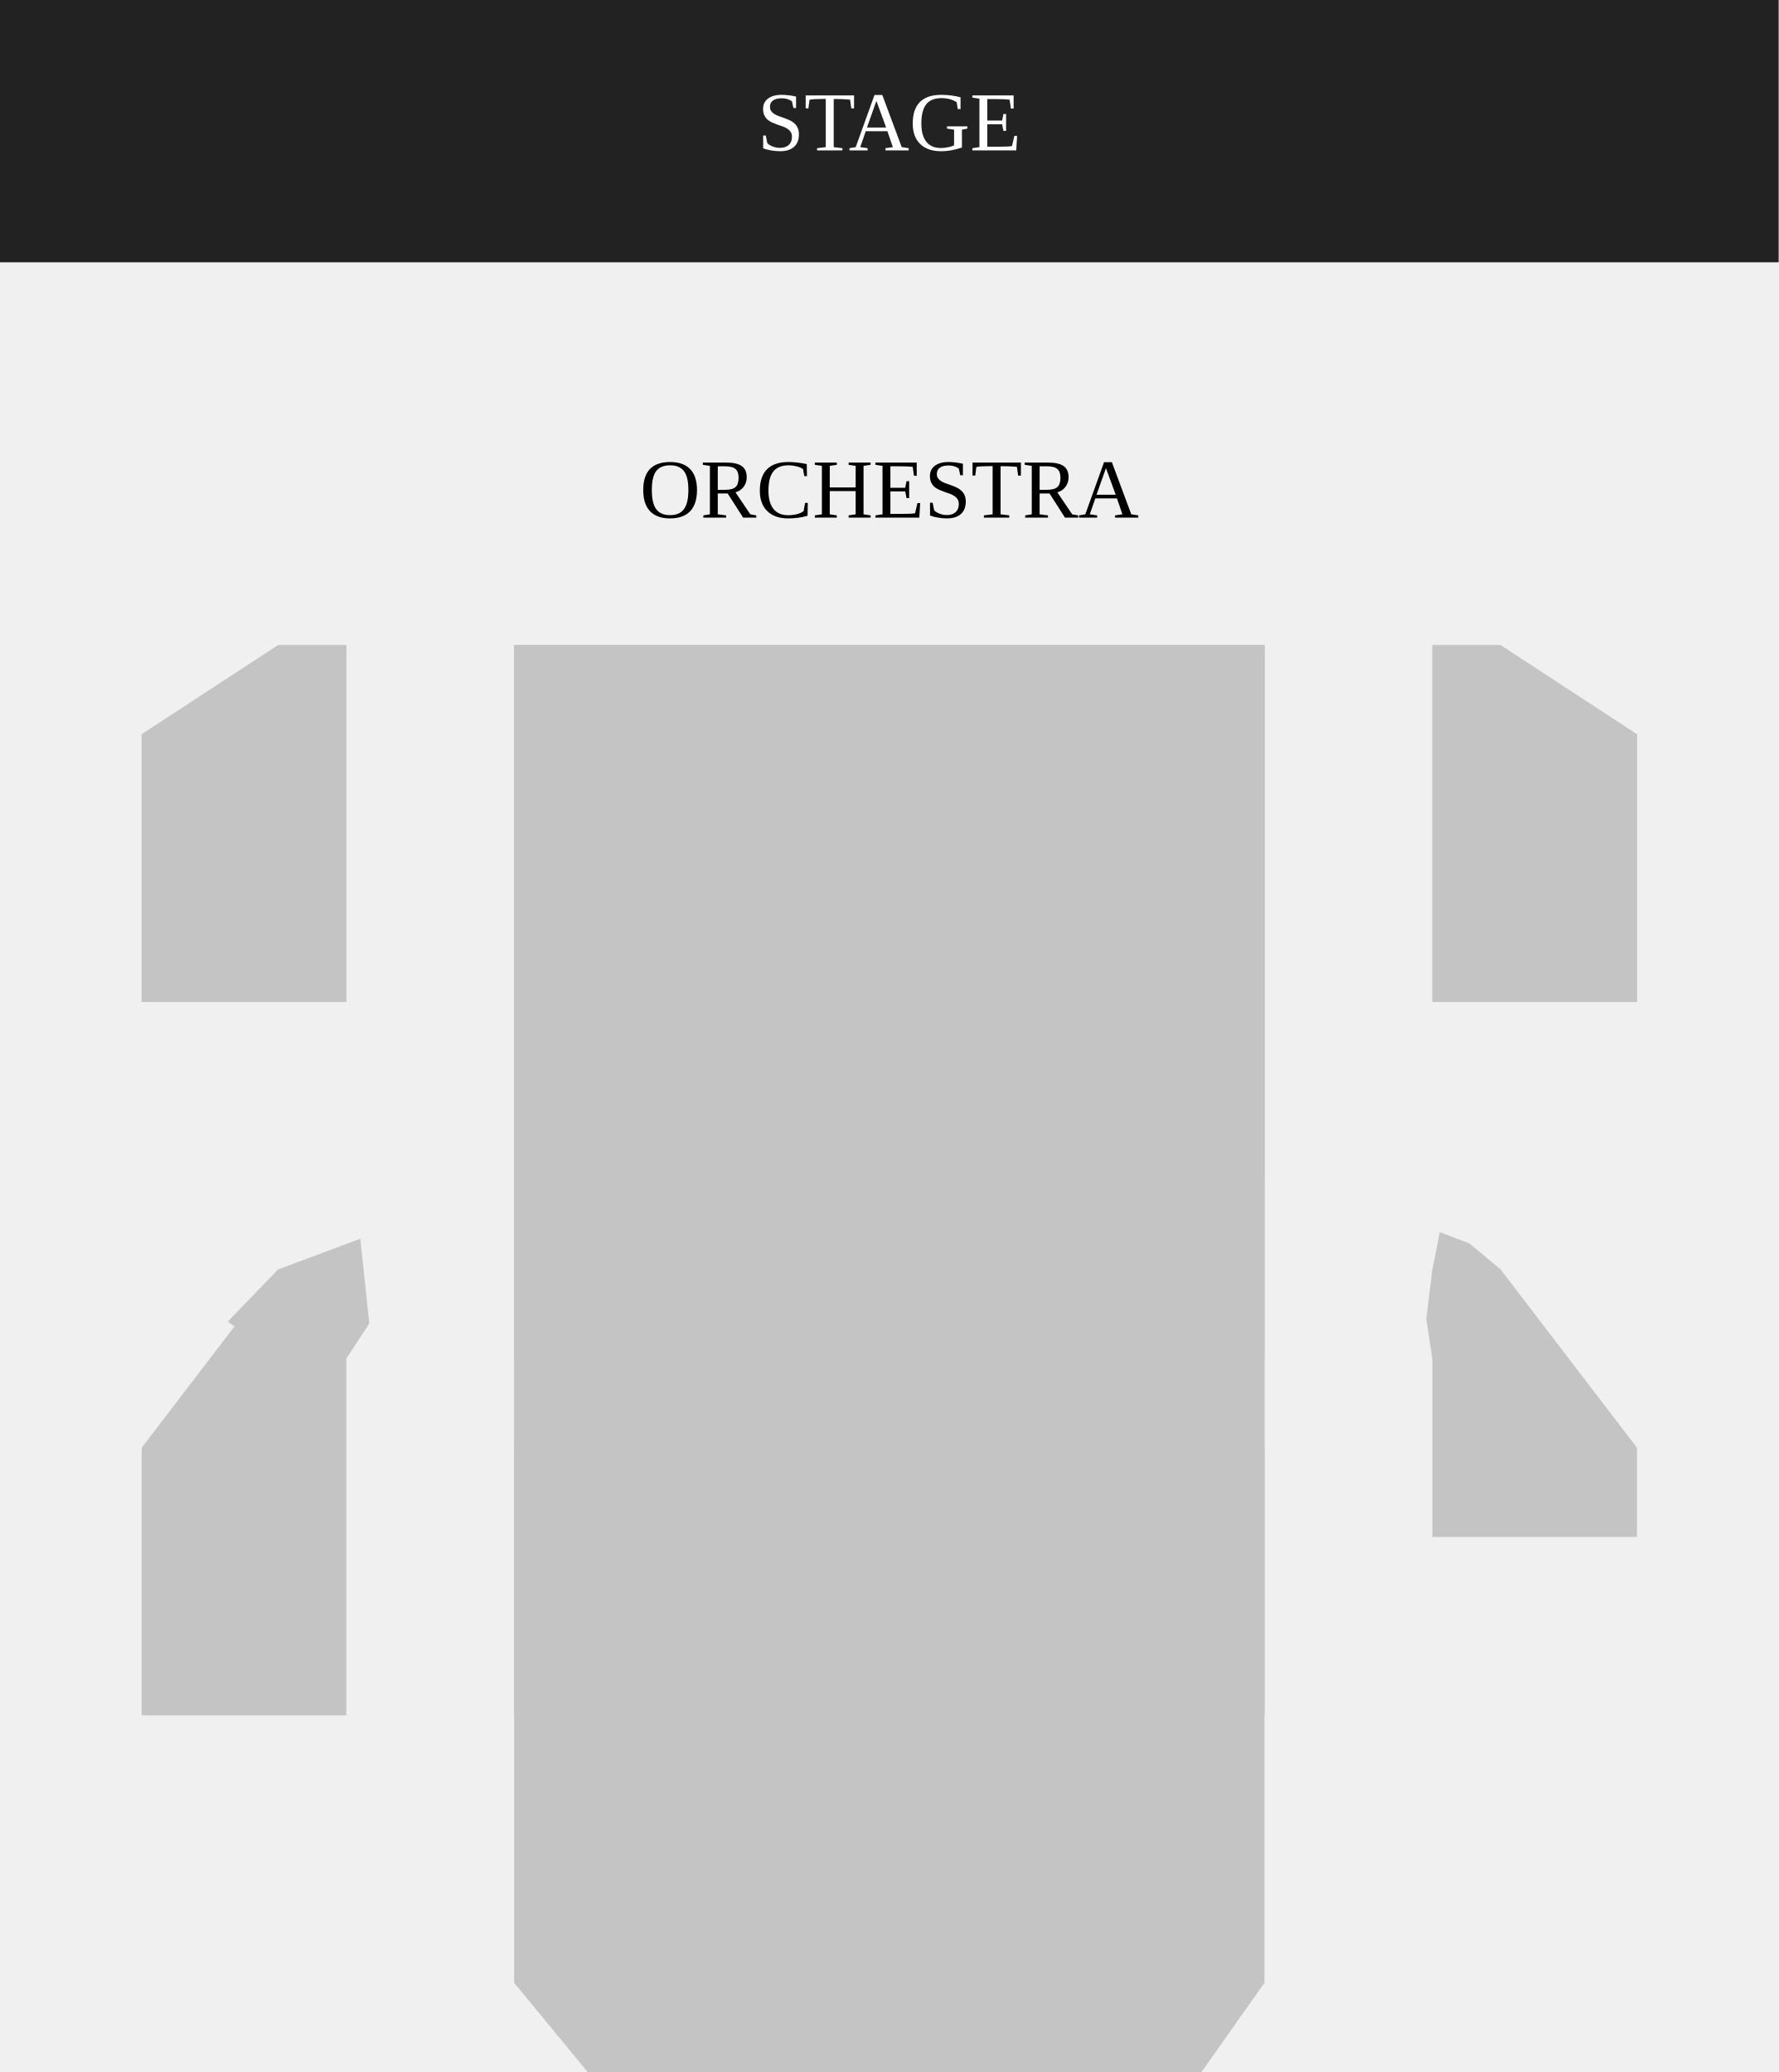
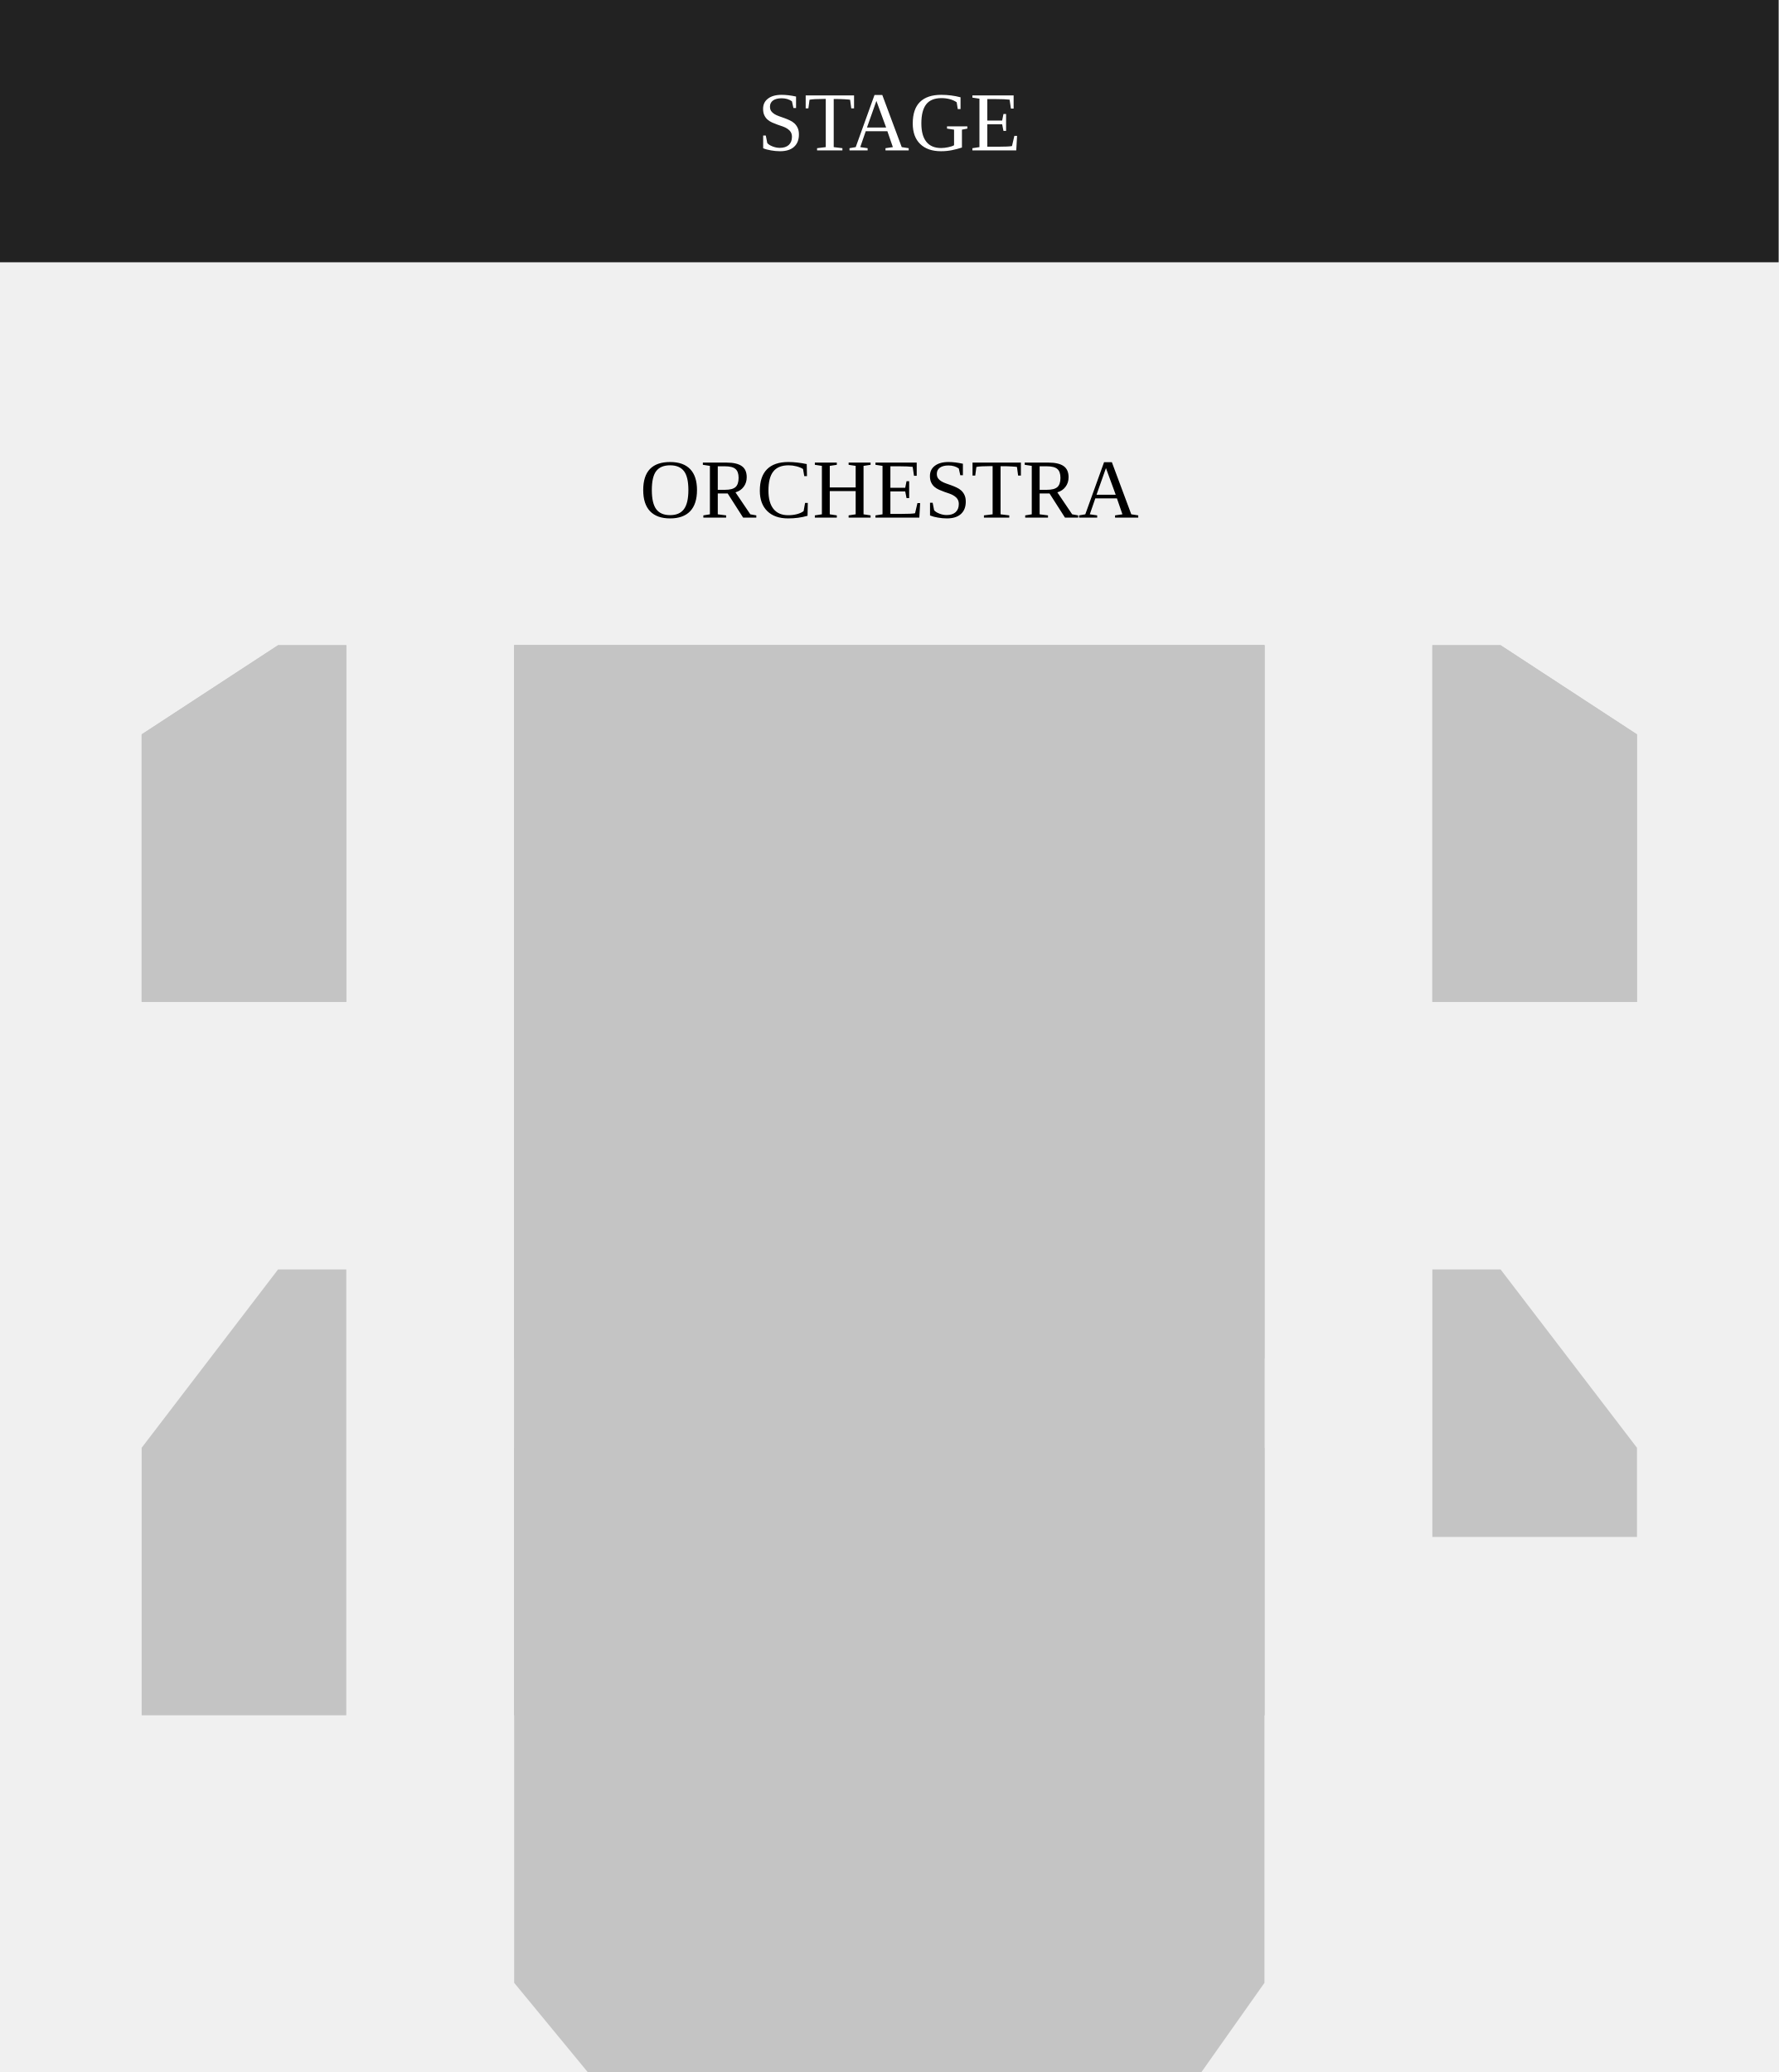
<svg xmlns="http://www.w3.org/2000/svg" viewbox="0 0 339.0 487.506">
  <g id="stage">
    <rect x="0" y="0" width="339.0" height="50" fill="#222222" />
    <text font-size="16px" x="169.5" y="25.0" text-anchor="middle" fill="#ffffff" dominant-baseline="middle">STAGE</text>
  </g>
  <g transform="translate(0, 10)">
    <g class="primary-clusters">
      <text x="169.5" y="85" font-size="16px" text-anchor="middle" dominant-baseline="middle">ORCHESTRA</text>
      <g class="grouped-orchestra cluster0">
        <polygon data-section="orchestra" data-priority="-1" class="n/a" points="27.0,300.0 27.0,317.0 40.0,317.0 53.0,317.0 66.0,317.0 66.0,300.0 66.0,283.0 66.0,266.0 66.0,249.0 66.0,232.0 53.0,232.0 27.0,266.0 27.0,283.0 27.0,300.0" style="fill:#C4C4C4;" />
      </g>
      <g class="grouped-orchestra cluster1">
        <polygon data-section="orchestra" data-priority="-1" class="n/a" points="27.0,147.0 27.0,164.0 27.0,181.0 40.0,181.0 53.0,181.0 66.0,181.0 66.0,164.0 66.0,147.0 66.0,130.0 66.0,113.0 53.0,113.0 27.0,130.0 27.0,147.0" style="fill:#C4C4C4;" />
      </g>
      <g class="grouped-orchestra cluster2">
        <polygon data-section="orchestra" data-priority="-1" class="n/a" points="98.0,164.0 98.0,181.0 98.0,198.0 98.0,215.0 98.0,232.0 98.0,249.0 98.0,266.0 98.0,283.0 98.0,300.0 98.0,317.0 98.0,334.0 98.0,351.0 98.0,368.0 112.0,385.0 125.0,385.0 138.0,385.0 151.0,385.0 164.0,385.0 177.0,385.0 190.0,385.0 203.0,385.0 216.0,385.0 229.0,385.0 241.0,368.0 241.0,351.0 241.0,334.0 241.0,317.0 241.0,300.0 241.0,283.0 241.0,266.0 241.0,249.0 241.0,232.0 241.0,215.0 241.0,198.0 241.0,181.0 241.0,164.0 241.0,147.0 241.0,130.0 241.0,113.0 228.0,113.0 215.0,113.0 202.0,113.0 189.0,113.0 176.0,113.0 163.0,113.0 150.0,113.0 137.0,113.0 124.0,113.0 111.0,113.0 98.0,113.0 98.0,130.0 98.0,147.0 98.0,164.0" style="fill:#C4C4C4;" />
      </g>
      <g class="grouped-orchestra cluster3">
        <polygon data-section="orchestra" data-priority="-1" class="n/a" points="273.0,249.0 273.0,266.0 273.0,283.0 286.0,283.0 299.0,283.0 312.0,283.0 312.0,266.0 286.0,232.0 273.0,232.0 273.0,249.0" style="fill:#C4C4C4;" />
      </g>
      <g class="grouped-orchestra cluster4">
        <polygon data-section="orchestra" data-priority="-1" class="n/a" points="273.0,130.0 273.0,147.0 273.0,164.0 273.0,181.0 286.0,181.0 299.0,181.0 312.0,181.0 312.0,164.0 312.0,147.0 312.0,130.0 286.0,113.0 273.0,113.0 273.0,130.0" style="fill:#C4C4C4;" />
      </g>
    </g>
    <g class="tour-sections">
      <g class="grouped-Orchestra Center K-N">
        <polygon data-section="Orchestra Center K-N" data-priority="1" class="50201" points="124.0,266.0 111.0,266.0 98.0,266.0 98.0,283.0 98.0,300.0 98.0,317.0 111.0,317.0 124.0,317.0 137.0,317.0 150.0,317.0 163.0,317.0 176.0,317.0 189.0,317.0 202.0,317.0 215.0,317.0 228.0,317.0 241.0,317.0 241.0,300.0 241.0,283.0 241.0,266.0 228.0,266.0 215.0,266.0 202.0,266.0 189.0,266.0 176.0,266.0 163.0,266.0 150.0,266.0 137.0,266.0 124.0,266.0" style="fill:#C4C4C4;" />
      </g>
      <g class="grouped-Orchestra Center A-J">
        <polygon data-section="Orchestra Center A-J" data-priority="1" class="50202" points="98.0,198.0 98.0,215.0 98.0,232.0 98.0,249.0 111.0,249.0 124.0,249.0 137.0,249.0 150.0,249.0 163.0,249.0 176.0,249.0 189.0,249.0 202.0,249.0 215.0,249.0 228.0,249.0 241.0,249.0 241.0,232.0 241.0,215.0 241.0,198.0 241.0,181.0 241.0,164.0 241.0,147.0 241.0,130.0 241.0,113.0 228.0,113.0 215.0,113.0 202.0,113.0 189.0,113.0 176.0,113.0 163.0,113.0 150.0,113.0 137.0,113.0 124.0,113.0 111.0,113.0 98.0,113.0 98.0,130.0 98.0,147.0 98.0,164.0 98.0,181.0 98.0,198.0" style="fill:#C4C4C4;" />
      </g>
      <g class="grouped-Orchestra Center A-N">
        <polygon data-section="Orchestra Center A-N" data-priority="1" class="50203" points="98.0,147.0 98.0,164.0 98.0,181.0 98.0,198.0 98.0,215.0 98.0,232.0 98.0,249.0 98.0,266.0 98.0,283.0 98.0,300.0 98.0,317.0 111.0,317.0 124.0,317.0 137.0,317.0 150.0,317.0 163.0,317.0 176.0,317.0 189.0,317.0 202.0,317.0 215.0,317.0 228.0,317.0 241.0,317.0 241.0,300.0 241.0,283.0 241.0,266.0 241.0,249.0 241.0,232.0 241.0,215.0 241.0,198.0 241.0,181.0 241.0,164.0 241.0,147.0 241.0,130.0 241.0,113.0 228.0,113.0 215.0,113.0 202.0,113.0 189.0,113.0 176.0,113.0 163.0,113.0 150.0,113.0 137.0,113.0 124.0,113.0 111.0,113.0 98.0,113.0 98.0,130.0 98.0,147.0" style="fill:#C4C4C4;" />
      </g>
      <g class="grouped-PREMIUM">
        <polygon data-section="PREMIUM" data-priority="2" class="50187" points="98.0,130.0 98.0,147.0 98.0,164.0 98.0,181.0 98.0,198.0 98.0,215.0 111.0,215.0 124.0,215.0 137.0,215.0 150.0,215.0 163.0,215.0 176.0,215.0 189.0,215.0 202.0,215.0 215.0,215.0 228.0,215.0 241.0,215.0 241.0,198.0 241.0,181.0 241.0,164.0 241.0,147.0 241.0,130.0 241.0,113.0 228.0,113.0 215.0,113.0 202.0,113.0 189.0,113.0 176.0,113.0 163.0,113.0 150.0,113.0 137.0,113.0 124.0,113.0 111.0,113.0 98.0,113.0 98.0,130.0" style="fill:#C4C4C4;" />
      </g>
      <g class="grouped-Orchestra Side A-J">
        <polygon data-section="Orchestra Side A-J" data-priority="2" class="50198" points="27.0,147.0 27.0,164.0 27.0,181.0 40.0,181.0 53.0,181.0 66.0,181.0 66.0,164.0 66.0,147.0 66.0,130.0 66.0,113.0 53.0,113.0 27.0,130.0 27.0,147.0" style="fill:#C4C4C4;" />
-         <polygon data-section="Orchestra Side A-J" data-priority="2" class="50198" points="68.676,226.155 53.0,232.0 43.42,241.932 53.0,249.0 66.0,249.0 70.387,242.319 68.676,226.155" style="fill:#C4C4C4;" />
-         <polygon data-section="Orchestra Side A-J" data-priority="2" class="50198" points="273.0,232.0 271.844,241.461 273.0,249.0 276.453,254.17 286.0,249.0 286.0,232.0 280.094,227.064 274.42,224.894 273.0,232.0" style="fill:#C4C4C4;" />
        <polygon data-section="Orchestra Side A-J" data-priority="2" class="50198" points="273.0,147.0 273.0,164.0 273.0,181.0 286.0,181.0 299.0,181.0 312.0,181.0 312.0,164.0 312.0,147.0 312.0,130.0 286.0,113.0 273.0,113.0 273.0,130.0 273.0,147.0" style="fill:#C4C4C4;" />
      </g>
    </g>
  </g>
</svg>
